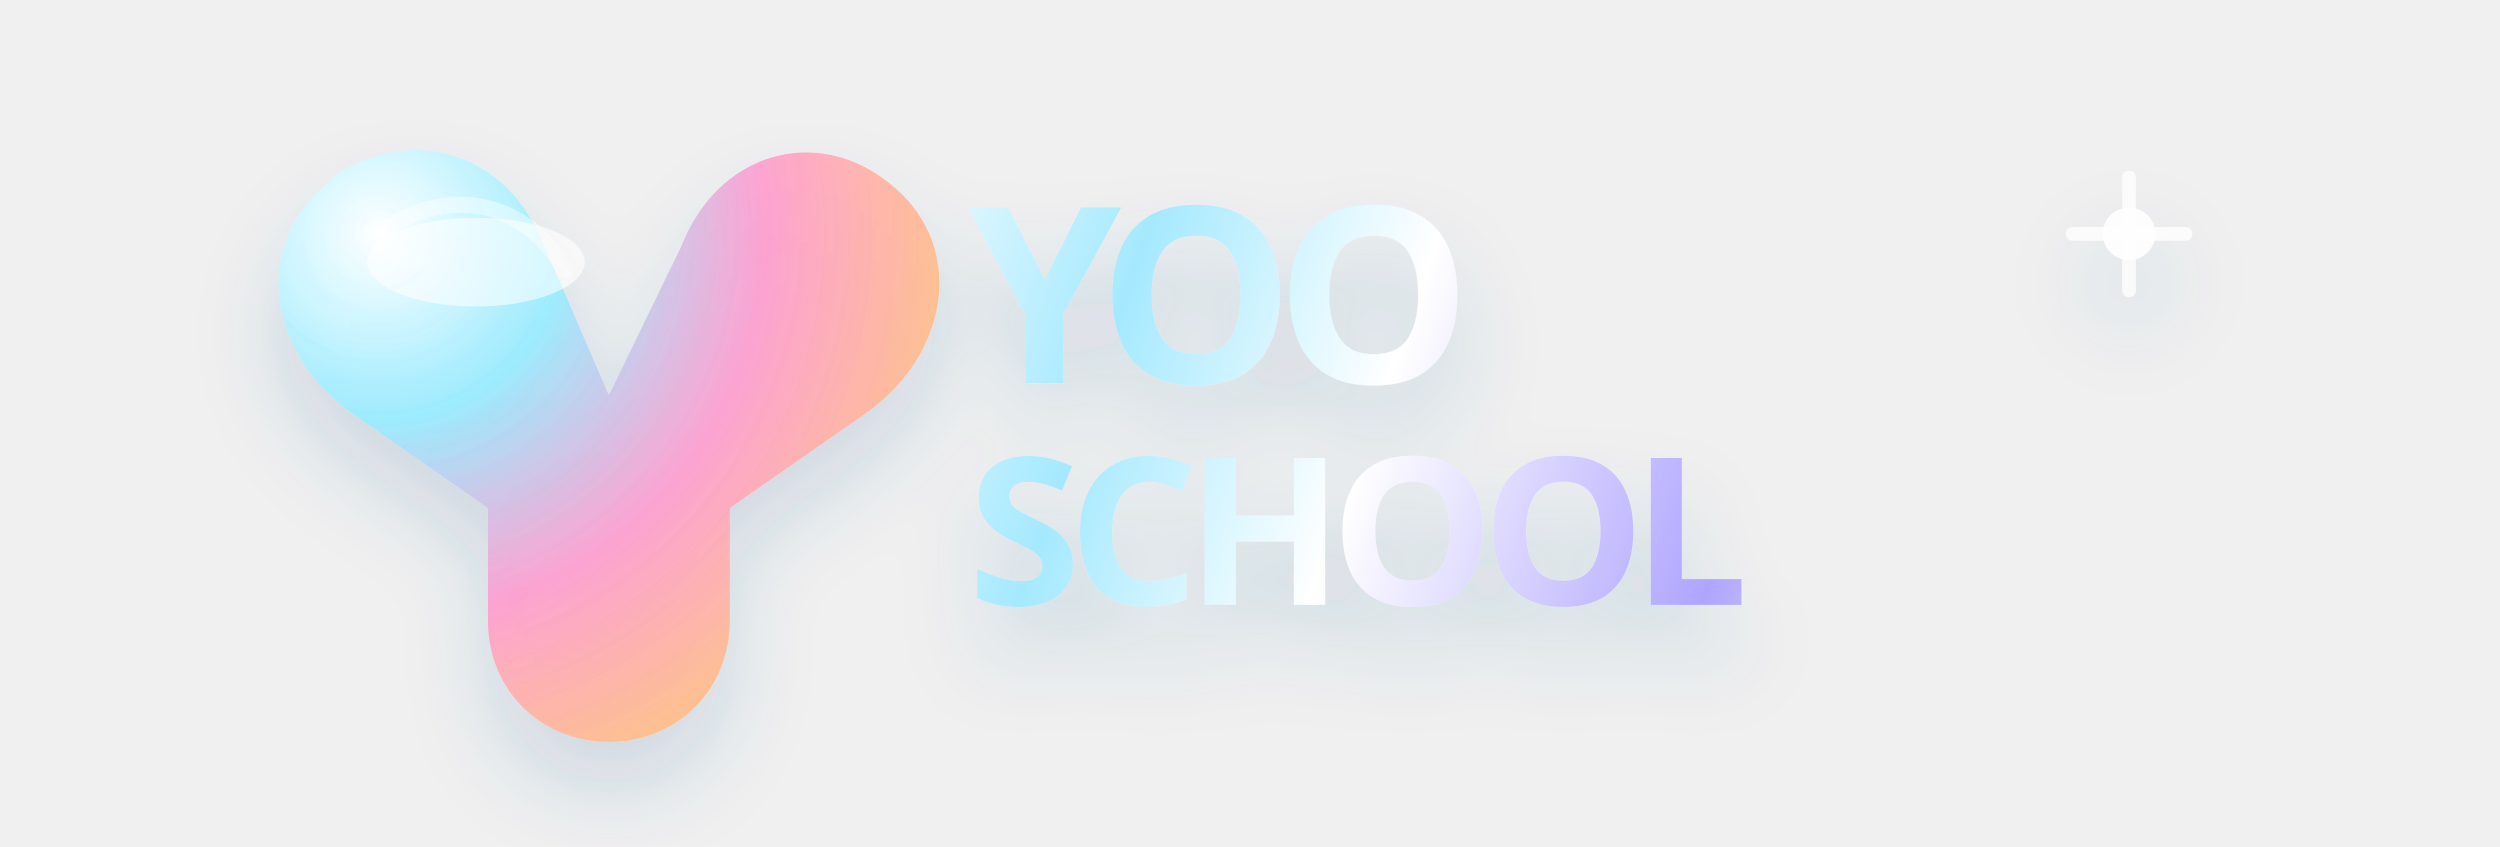
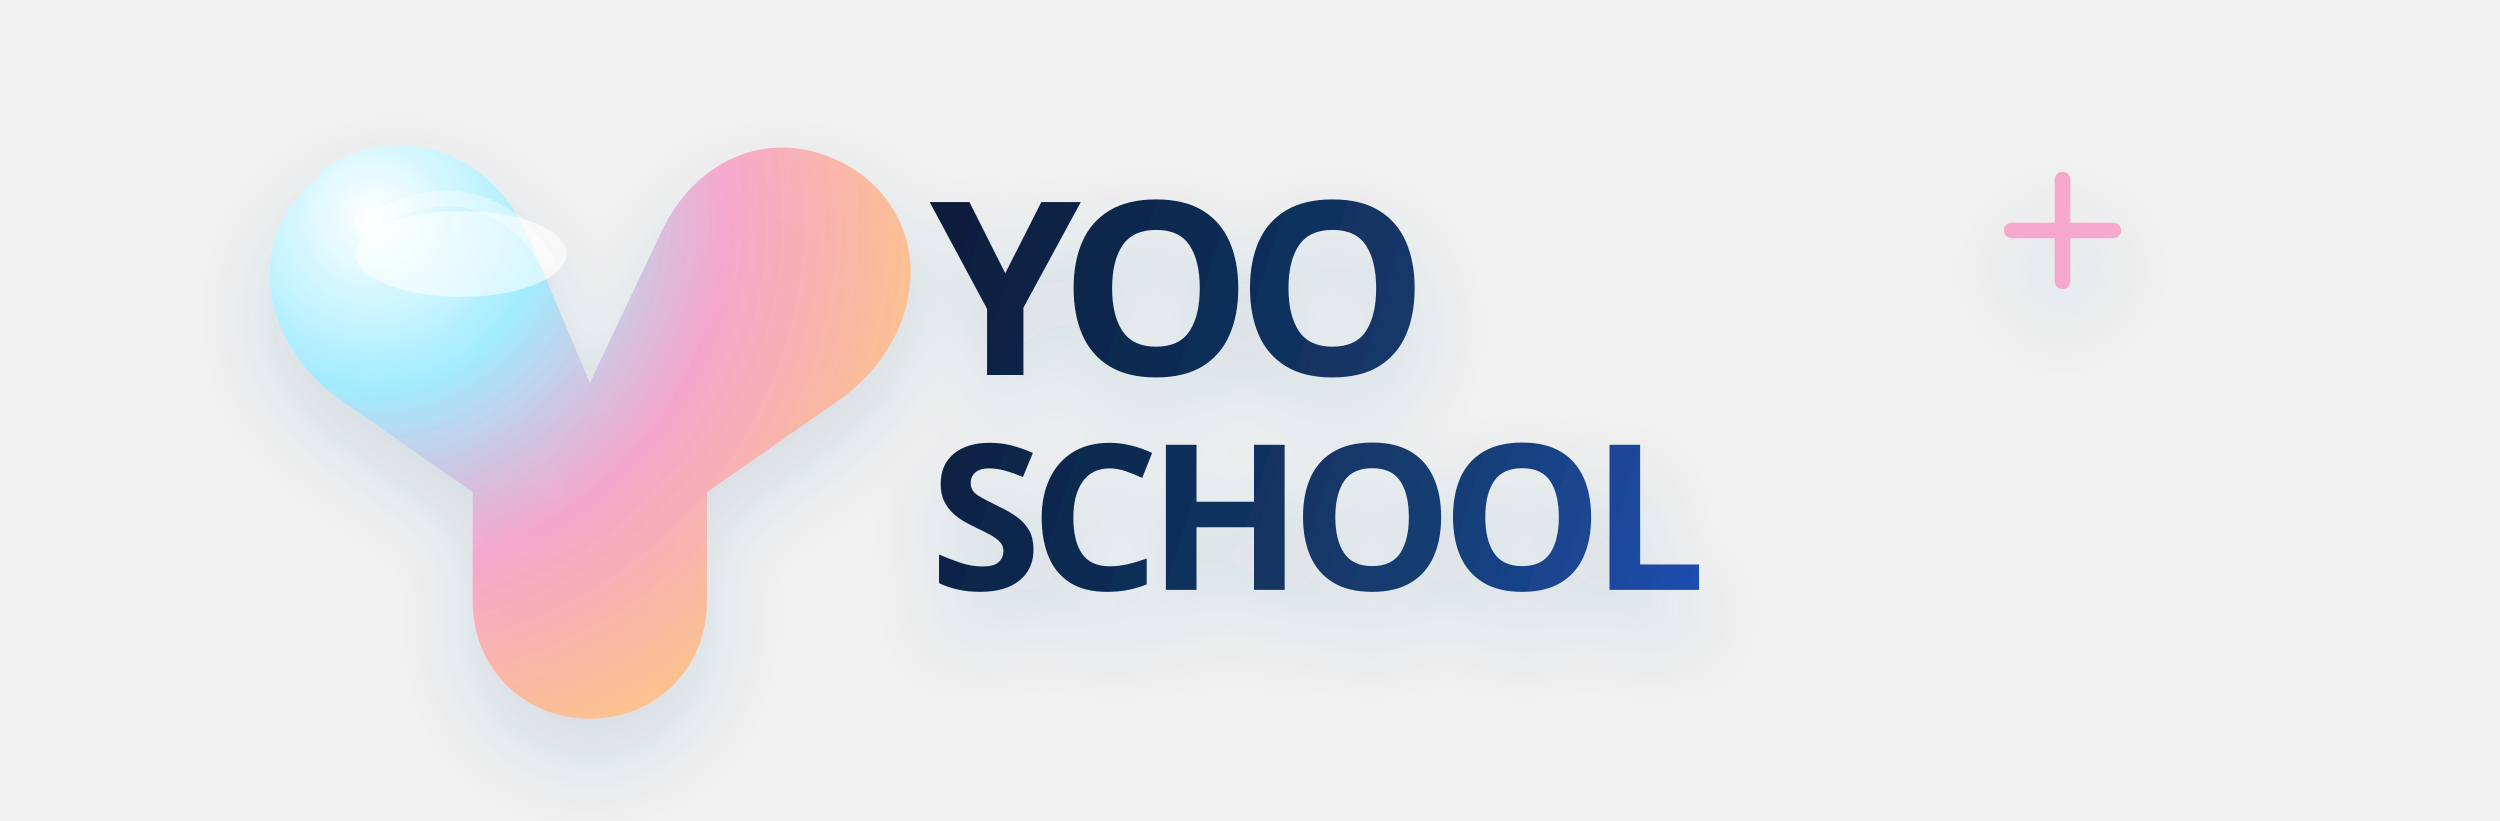
- <svg xmlns="http://www.w3.org/2000/svg" width="620" height="210" viewBox="0 0 620 210" fill="none">
+ <svg xmlns="http://www.w3.org/2000/svg" width="640" height="210" viewBox="0 0 640 210" fill="none">
  <defs>
-     <linearGradient id="logoChrome" x1="210" y1="40" x2="570" y2="165" gradientUnits="userSpaceOnUse">
-       <stop offset="0" stop-color="#FFFFFF" />
-       <stop offset="0.2" stop-color="#A5E9FF" />
-       <stop offset="0.38" stop-color="#FFFFFF" />
-       <stop offset="0.62" stop-color="#AFA5FF" />
-       <stop offset="0.8" stop-color="#FFFFFF" />
-       <stop offset="1" stop-color="#79DFFF" />
+     <linearGradient id="wordFill" x1="235" y1="42" x2="585" y2="152" gradientUnits="userSpaceOnUse">
+       <stop offset="0" stop-color="#071B38" />
+       <stop offset="0.42" stop-color="#163D72" />
+       <stop offset="0.72" stop-color="#2457D6" />
+       <stop offset="1" stop-color="#0B2346" />
    </linearGradient>
-     <radialGradient id="logoJelly" cx="0" cy="0" r="1" gradientUnits="userSpaceOnUse" gradientTransform="translate(94 58) rotate(47) scale(154)">
+     <radialGradient id="logoJelly" cx="0" cy="0" r="1" gradientUnits="userSpaceOnUse" gradientTransform="translate(95 56) rotate(47) scale(156)">
      <stop offset="0" stop-color="#FFFFFF" stop-opacity="0.98" />
-       <stop offset="0.3" stop-color="#9AECFF" stop-opacity="0.95" />
-       <stop offset="0.62" stop-color="#FF9BCF" stop-opacity="0.88" />
+       <stop offset="0.28" stop-color="#A0ECFF" stop-opacity="0.96" />
+       <stop offset="0.58" stop-color="#F6A0C9" stop-opacity="0.9" />
      <stop offset="1" stop-color="#FFC978" stop-opacity="0.96" />
    </radialGradient>
-     <filter id="logoShadow" x="0" y="0" width="620" height="210" filterUnits="userSpaceOnUse" color-interpolation-filters="sRGB">
-       <feDropShadow dx="0" dy="12" stdDeviation="10" flood-color="#2A6B9E" flood-opacity="0.18" />
+     <filter id="logoShadow" x="0" y="0" width="640" height="210" filterUnits="userSpaceOnUse" color-interpolation-filters="sRGB">
+       <feDropShadow dx="0" dy="10" stdDeviation="9" flood-color="#2A6B9E" flood-opacity="0.16" />
    </filter>
  </defs>
  <g filter="url(#logoShadow)">
-     <path d="M84 43C103 31 126 38 135 61L151 98L169 61C178 38 202 31 220 45C240 60 236 88 214 103L181 126V154C181 171 168 184 151 184C134 184 121 171 121 154V126L88 103C66 88 62 60 82 45C82 44 83 44 84 43Z" fill="url(#logoJelly)" />
+     <path d="M83 43C102 31 125 38 135 60L151 98L169 60C179 38 202 31 221 45C240 60 236 88 214 103L181 126V154C181 171 168 184 151 184C134 184 121 171 121 154V126L88 103C66 88 62 60 82 45C82 44 82 44 83 43Z" fill="url(#logoJelly)" />
    <ellipse cx="118" cy="65" rx="27" ry="11" fill="white" opacity="0.56" />
-     <path d="M94 58C110 46 130 49 140 67" stroke="white" stroke-width="4" stroke-linecap="round" opacity="0.42" />
-     <text x="240" y="95" fill="url(#logoChrome)" font-family="Arial Black, Manrope, sans-serif" font-size="61" font-weight="900" letter-spacing="-4.5">YOO</text>
-     <text x="240" y="150" fill="url(#logoChrome)" font-family="Arial Black, Manrope, sans-serif" font-size="51" font-weight="900" letter-spacing="-3.2">SCHOOL</text>
-     <circle cx="528" cy="58" r="6.5" fill="white" opacity="0.88" />
-     <path d="M528 44V72M514 58H542" stroke="white" stroke-width="3.4" stroke-linecap="round" opacity="0.7" />
+     <path d="M94 58C110 46 130 49 140 67" stroke="white" stroke-width="4" stroke-linecap="round" opacity="0.36" />
+     <text x="238" y="96" fill="url(#wordFill)" font-family="Arial Black, Manrope, sans-serif" font-size="62" font-weight="900" letter-spacing="-4.2">YOO</text>
+     <text x="238" y="151" fill="url(#wordFill)" font-family="Arial Black, Manrope, sans-serif" font-size="52" font-weight="900" letter-spacing="-3">SCHOOL</text>
+     <path d="M528 46V72M515 59H541" stroke="#F6A0C9" stroke-width="4" stroke-linecap="round" opacity="0.9" />
  </g>
</svg>
